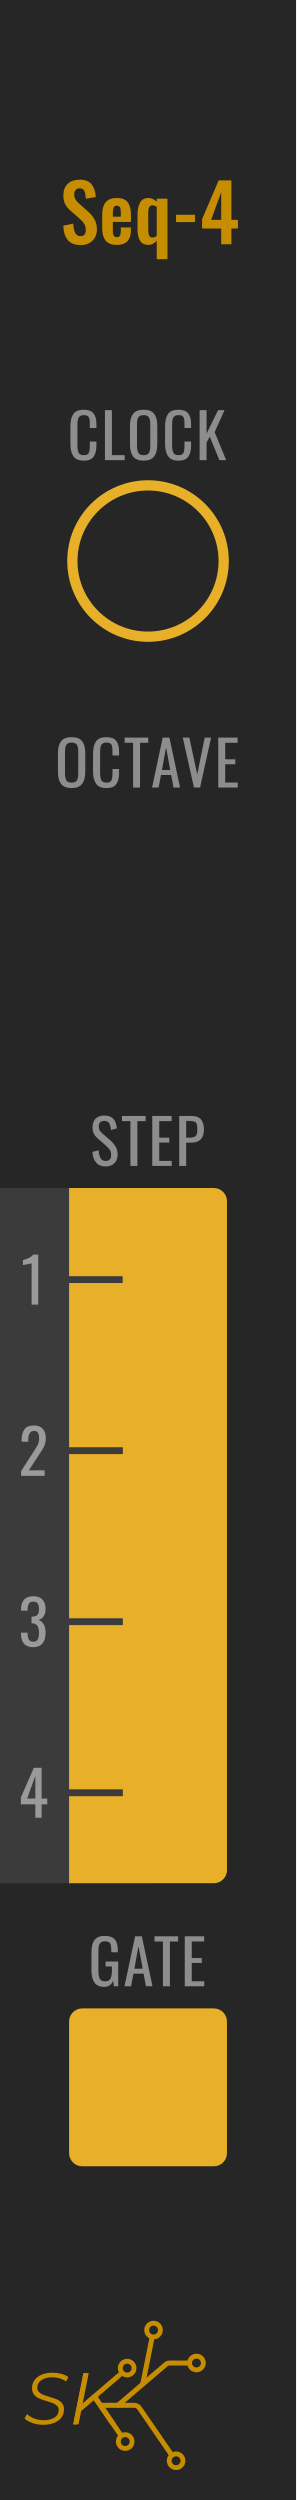
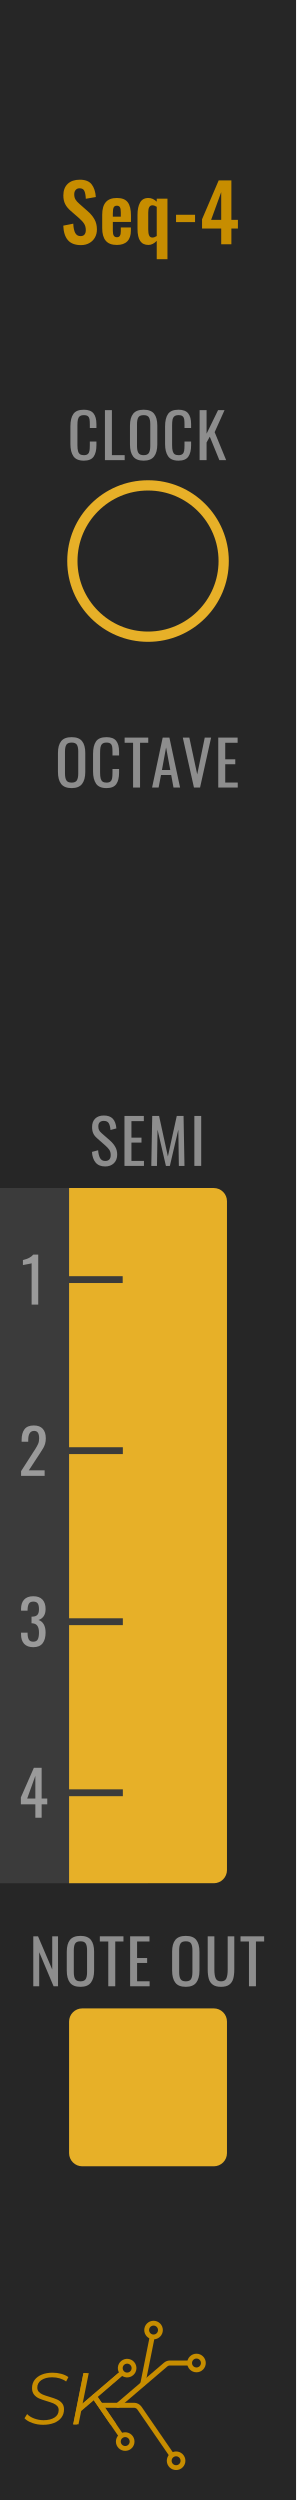
<svg xmlns="http://www.w3.org/2000/svg" width="45" height="380" viewBox="0 0 45 380" version="1.1" xml:space="preserve" style="fill-rule:evenodd;clip-rule:evenodd;stroke-linecap:round;stroke-linejoin:round;stroke-miterlimit:1.5;">
  <rect x="0" y="0" width="45" height="380" style="fill:#262626;" />
  <g>
    <path d="M6.548,368.57c-0.571,0 -1.118,-0.093 -1.641,-0.278c-0.522,-0.186 -0.917,-0.423 -1.184,-0.712l0.4,-0.645c0.26,0.282 0.619,0.508 1.079,0.678c0.46,0.171 0.934,0.256 1.424,0.256c0.689,0 1.244,-0.135 1.663,-0.406c0.419,-0.27 0.628,-0.647 0.628,-1.129c0,-0.259 -0.078,-0.471 -0.233,-0.634c-0.156,-0.163 -0.353,-0.295 -0.59,-0.395c-0.237,-0.1 -0.56,-0.209 -0.968,-0.328c-0.482,-0.141 -0.873,-0.276 -1.173,-0.406c-0.3,-0.13 -0.556,-0.322 -0.768,-0.578c-0.211,-0.256 -0.317,-0.588 -0.317,-0.996c0,-0.482 0.132,-0.899 0.395,-1.251c0.264,-0.352 0.631,-0.623 1.101,-0.812c0.471,-0.189 1.011,-0.284 1.619,-0.284c0.467,0 0.912,0.058 1.335,0.173c0.422,0.115 0.782,0.28 1.078,0.495l-0.344,0.667c-0.282,-0.207 -0.605,-0.365 -0.968,-0.473c-0.363,-0.107 -0.745,-0.161 -1.146,-0.161c-0.682,0 -1.231,0.141 -1.646,0.423c-0.415,0.282 -0.623,0.663 -0.623,1.145c0,0.267 0.082,0.486 0.245,0.657c0.163,0.17 0.365,0.306 0.606,0.406c0.241,0.1 0.566,0.209 0.973,0.328c0.482,0.141 0.872,0.276 1.168,0.406c0.297,0.13 0.549,0.315 0.757,0.556c0.207,0.241 0.311,0.558 0.311,0.951c0,0.489 -0.135,0.91 -0.406,1.262c-0.271,0.353 -0.645,0.621 -1.123,0.807c-0.479,0.185 -1.029,0.278 -1.652,0.278Z" style="fill:#c78d00;fill-rule:nonzero;" />
    <path d="M17.693,368.503l-0.923,0l-2.514,-3.67l-1.913,1.635l-0.412,2.035l-0.812,0l1.558,-7.786l0.812,0l-0.935,4.65l5.428,-4.65l1.079,0l-4.204,3.615l2.836,4.171Z" style="fill:#c78d00;fill-rule:nonzero;" />
    <path d="M12.698,360.721l0.54,0l-1.555,7.784l-0.541,0l1.556,-7.784Z" style="fill:#c78d00;" />
    <path d="M18.452,360.721l-6.262,5.349" style="fill:none;stroke:#c78d00;stroke-width:0.66px;" />
    <path d="M23.114,355.3l-1.395,6.981" style="fill:none;stroke:#c78d00;stroke-width:0.76px;" />
    <path d="M15.321,365.603c0,0 3.663,0 5.053,0c0.329,0 0.638,0.162 0.824,0.434c1.089,1.584 4.79,6.969 4.79,6.969" style="fill:none;stroke:#c78d00;stroke-width:0.76px;" />
    <path d="M25.967,372.871c0.643,-0.442 1.523,-0.279 1.965,0.364c0.442,0.642 0.278,1.523 -0.364,1.964c-0.643,0.442 -1.523,0.279 -1.965,-0.364c-0.441,-0.642 -0.278,-1.523 0.364,-1.964Zm0.416,0.605c0.309,-0.212 0.731,-0.134 0.943,0.175c0.212,0.308 0.134,0.731 -0.174,0.943c-0.309,0.212 -0.731,0.133 -0.943,-0.175c-0.212,-0.308 -0.134,-0.731 0.174,-0.943Z" style="fill:#c78d00;" />
    <path d="M23.616,352.783c0.765,0.153 1.262,0.898 1.109,1.663c-0.153,0.764 -0.898,1.261 -1.662,1.108c-0.765,-0.152 -1.262,-0.897 -1.109,-1.662c0.153,-0.765 0.898,-1.261 1.662,-1.109Zm-0.144,0.721c0.368,0.073 0.606,0.431 0.533,0.798c-0.074,0.367 -0.431,0.605 -0.798,0.532c-0.367,-0.073 -0.606,-0.431 -0.532,-0.798c0.073,-0.367 0.43,-0.605 0.797,-0.532Z" style="fill:#c78d00;" />
    <path d="M20.4,359.038c0.506,0.592 0.436,1.485 -0.157,1.991c-0.593,0.507 -1.485,0.437 -1.992,-0.156c-0.506,-0.593 -0.436,-1.486 0.157,-1.992c0.593,-0.507 1.486,-0.436 1.992,0.157Zm-0.559,0.477c0.243,0.284 0.21,0.713 -0.075,0.956c-0.285,0.243 -0.713,0.209 -0.956,-0.075c-0.243,-0.285 -0.209,-0.713 0.075,-0.957c0.285,-0.243 0.713,-0.209 0.956,0.076Z" style="fill:#c78d00;" />
    <path d="M29.864,357.764c0.78,0 1.413,0.633 1.413,1.413c0,0.78 -0.633,1.413 -1.413,1.413c-0.779,0 -1.413,-0.633 -1.413,-1.413c0,-0.78 0.634,-1.413 1.413,-1.413Zm0,0.735c0.375,0 0.679,0.304 0.679,0.678c0,0.375 -0.304,0.678 -0.679,0.678c-0.374,0 -0.678,-0.303 -0.678,-0.678c0,-0.374 0.304,-0.678 0.678,-0.678Z" style="fill:#c78d00;" />
    <path d="M18.374,370.17l-4.018,-5.868" style="fill:none;stroke:#c78d00;stroke-width:0.76px;" />
    <path d="M19.83,372.284c-0.644,0.44 -1.524,0.276 -1.964,-0.368c-0.441,-0.643 -0.276,-1.523 0.367,-1.964c0.644,-0.44 1.524,-0.276 1.964,0.368c0.441,0.643 0.276,1.523 -0.367,1.964Zm-0.415,-0.606c-0.309,0.211 -0.732,0.132 -0.943,-0.177c-0.211,-0.309 -0.132,-0.731 0.176,-0.942c0.309,-0.212 0.732,-0.133 0.943,0.176c0.212,0.309 0.133,0.731 -0.176,0.943Z" style="fill:#c78d00;" />
    <path d="M17.934,365.603c0,0 5.879,-5.021 7.243,-6.186c0.181,-0.155 0.411,-0.24 0.65,-0.24c0.863,0 2.942,0 2.942,0" style="fill:none;stroke:#c78d00;stroke-width:0.76px;" />
  </g>
  <path d="M10.891,119.792c-0.744,0 -1.277,-0.211 -1.599,-0.633c-0.322,-0.422 -0.483,-1.033 -0.483,-1.833l0,-2.878c0,-0.788 0.163,-1.384 0.488,-1.791c0.325,-0.406 0.856,-0.609 1.594,-0.609c0.737,0 1.267,0.205 1.589,0.614c0.322,0.409 0.482,1.005 0.482,1.786l0,2.887c0,0.788 -0.162,1.394 -0.487,1.819c-0.325,0.425 -0.853,0.638 -1.584,0.638Zm0,-0.835c0.393,0 0.659,-0.115 0.796,-0.347c0.138,-0.231 0.207,-0.581 0.207,-1.05l0,-3.328c0,-0.462 -0.069,-0.804 -0.207,-1.026c-0.137,-0.222 -0.403,-0.333 -0.796,-0.333c-0.4,0 -0.669,0.111 -0.807,0.333c-0.137,0.222 -0.206,0.564 -0.206,1.026l0,3.328c0,0.469 0.069,0.819 0.206,1.05c0.138,0.232 0.407,0.347 0.807,0.347Z" style="fill:#8d8d8d;fill-rule:nonzero;" />
  <path d="M16.187,119.792c-0.75,0 -1.278,-0.224 -1.584,-0.671c-0.306,-0.447 -0.459,-1.064 -0.459,-1.851l0,-2.681c0,-0.832 0.15,-1.463 0.45,-1.894c0.3,-0.431 0.831,-0.647 1.593,-0.647c0.682,0 1.171,0.184 1.468,0.553c0.297,0.369 0.445,0.913 0.445,1.631l0,0.6l-1.003,0l0,-0.534c0,-0.35 -0.016,-0.619 -0.047,-0.806c-0.031,-0.188 -0.111,-0.338 -0.239,-0.45c-0.128,-0.113 -0.333,-0.169 -0.614,-0.169c-0.288,0 -0.502,0.061 -0.642,0.183c-0.141,0.122 -0.233,0.29 -0.277,0.506c-0.044,0.216 -0.066,0.505 -0.066,0.867l0,3.01c0,0.387 0.032,0.69 0.094,0.909c0.063,0.219 0.164,0.375 0.305,0.469c0.141,0.093 0.336,0.14 0.586,0.14c0.269,0 0.469,-0.059 0.6,-0.178c0.131,-0.119 0.214,-0.281 0.248,-0.487c0.035,-0.207 0.052,-0.488 0.052,-0.844l0,-0.563l1.003,0l0,0.563c0,0.756 -0.142,1.336 -0.427,1.739c-0.284,0.403 -0.779,0.605 -1.486,0.605Z" style="fill:#8d8d8d;fill-rule:nonzero;" />
  <path d="M20.228,112.901l-1.284,0l0,-0.787l3.59,0l0,0.787l-1.247,0l0,6.806l-1.059,0l0,-6.806Z" style="fill:#8d8d8d;fill-rule:nonzero;" />
  <path d="M24.728,112.114l1.022,0l1.622,7.593l-1.003,0l-0.347,-1.912l-1.547,0l-0.366,1.912l-0.993,0l1.612,-7.593Zm1.153,4.921l-0.637,-3.421l-0.628,3.421l1.265,0Z" style="fill:#8d8d8d;fill-rule:nonzero;" />
  <path d="M27.784,112.114l0.994,0l1.2,5.596l1.144,-5.596l0.965,0l-1.678,7.593l-0.928,0l-1.697,-7.593Z" style="fill:#8d8d8d;fill-rule:nonzero;" />
  <path d="M33.175,112.114l2.944,0l0,0.787l-1.885,0l0,2.513l1.528,0l0,0.75l-1.528,0l0,2.784l1.903,0l0,0.759l-2.962,0l0,-7.593Z" style="fill:#8d8d8d;fill-rule:nonzero;" />
  <circle cx="22.5" cy="85.278" r="11.5" style="fill:none;stroke:#e7b028;stroke-width:1.56px;stroke-linecap:butt;stroke-linejoin:bevel;" />
  <path d="M12.744,70.021c-0.75,0 -1.278,-0.224 -1.585,-0.671c-0.306,-0.447 -0.459,-1.064 -0.459,-1.851l0,-2.681c0,-0.832 0.15,-1.463 0.45,-1.894c0.3,-0.432 0.831,-0.647 1.594,-0.647c0.681,0 1.17,0.184 1.467,0.553c0.297,0.369 0.445,0.912 0.445,1.631l0,0.6l-1.003,0l0,-0.534c0,-0.35 -0.015,-0.619 -0.047,-0.806c-0.031,-0.188 -0.111,-0.338 -0.239,-0.45c-0.128,-0.113 -0.333,-0.169 -0.614,-0.169c-0.287,0 -0.501,0.061 -0.642,0.183c-0.141,0.122 -0.233,0.29 -0.277,0.506c-0.043,0.216 -0.065,0.505 -0.065,0.867l0,3.01c0,0.387 0.031,0.69 0.093,0.909c0.063,0.219 0.165,0.375 0.305,0.469c0.141,0.093 0.336,0.14 0.586,0.14c0.269,0 0.469,-0.059 0.6,-0.178c0.131,-0.119 0.214,-0.281 0.249,-0.487c0.034,-0.207 0.051,-0.488 0.051,-0.844l0,-0.563l1.003,0l0,0.563c0,0.756 -0.142,1.336 -0.426,1.739c-0.285,0.403 -0.78,0.605 -1.486,0.605Z" style="fill:#8d8d8d;fill-rule:nonzero;" />
  <path d="M15.95,62.343l1.059,-0.001l0,6.835l1.941,0l0,0.759l-3,0l0,-7.594Z" style="fill:#8d8d8d;fill-rule:nonzero;" />
  <path d="M21.837,70.021c-0.743,0 -1.276,-0.211 -1.598,-0.633c-0.322,-0.422 -0.483,-1.033 -0.483,-1.833l0,-2.878c0,-0.788 0.163,-1.385 0.488,-1.791c0.325,-0.406 0.856,-0.609 1.593,-0.609c0.738,0 1.268,0.205 1.59,0.614c0.321,0.409 0.482,1.005 0.482,1.786l0,2.887c0,0.788 -0.162,1.394 -0.487,1.819c-0.325,0.425 -0.853,0.638 -1.585,0.638Zm0,-0.835c0.394,0 0.66,-0.115 0.797,-0.347c0.138,-0.231 0.207,-0.581 0.207,-1.05l0,-3.328c0,-0.462 -0.069,-0.804 -0.207,-1.026c-0.137,-0.222 -0.403,-0.333 -0.797,-0.333c-0.399,0 -0.668,0.111 -0.806,0.333c-0.137,0.222 -0.206,0.564 -0.206,1.026l0,3.328c0,0.469 0.069,0.819 0.206,1.05c0.138,0.232 0.407,0.347 0.806,0.347Z" style="fill:#8d8d8d;fill-rule:nonzero;" />
  <path d="M27.134,70.021c-0.75,0 -1.278,-0.224 -1.584,-0.671c-0.306,-0.447 -0.459,-1.064 -0.459,-1.851l0,-2.681c0,-0.832 0.15,-1.463 0.45,-1.894c0.3,-0.432 0.831,-0.647 1.593,-0.647c0.682,0 1.171,0.184 1.468,0.553c0.296,0.369 0.445,0.912 0.445,1.631l0,0.6l-1.003,0l0,-0.534c0,-0.35 -0.016,-0.619 -0.047,-0.806c-0.031,-0.188 -0.111,-0.338 -0.239,-0.45c-0.128,-0.113 -0.333,-0.169 -0.614,-0.169c-0.288,0 -0.502,0.061 -0.642,0.183c-0.141,0.122 -0.233,0.29 -0.277,0.506c-0.044,0.216 -0.066,0.505 -0.066,0.867l0,3.01c0,0.387 0.032,0.69 0.094,0.909c0.063,0.219 0.164,0.375 0.305,0.469c0.14,0.093 0.336,0.14 0.586,0.14c0.269,0 0.468,-0.059 0.6,-0.178c0.131,-0.119 0.214,-0.281 0.248,-0.487c0.035,-0.207 0.052,-0.488 0.052,-0.844l0,-0.563l1.003,0l0,0.563c0,0.756 -0.142,1.336 -0.427,1.739c-0.284,0.403 -0.779,0.605 -1.486,0.605Z" style="fill:#8d8d8d;fill-rule:nonzero;" />
  <path d="M30.341,62.343l1.059,-0.001l0,3.582l1.744,-3.582l0.984,0l-1.5,3.347l1.744,4.247l-1.031,0l-1.454,-3.562l-0.487,0.881l0,2.681l-1.059,0l0,-7.594Z" style="fill:#8d8d8d;fill-rule:nonzero;" />
  <path d="M34.5,307.277c0,-0.53 -0.211,-1.039 -0.586,-1.414c-0.375,-0.375 -0.884,-0.586 -1.414,-0.586c-4.52,0 -15.48,0 -20,0c-0.53,0 -1.039,0.211 -1.414,0.586c-0.375,0.375 -0.586,0.884 -0.586,1.414c0,4.52 0,15.48 0,20c0,0.53 0.211,1.039 0.586,1.414c0.375,0.375 0.884,0.586 1.414,0.586c4.52,0 15.48,0 20,0c0.53,0 1.039,-0.211 1.414,-0.586c0.375,-0.375 0.586,-0.884 0.586,-1.414c0,-4.52 0,-15.48 0,-20Z" style="fill:#e7b028;" />
-   <path d="M15.85,302.007c-0.687,0 -1.184,-0.217 -1.491,-0.651c-0.306,-0.435 -0.459,-1.08 -0.459,-1.936l0,-2.541c0,-0.587 0.061,-1.07 0.183,-1.448c0.122,-0.378 0.331,-0.669 0.628,-0.872c0.297,-0.203 0.705,-0.305 1.223,-0.305c0.7,0 1.205,0.178 1.514,0.534c0.31,0.357 0.465,0.916 0.465,1.679l0,0.281l-0.994,0l0,-0.235c0,-0.362 -0.022,-0.642 -0.066,-0.839c-0.044,-0.196 -0.136,-0.345 -0.276,-0.445c-0.141,-0.1 -0.349,-0.15 -0.624,-0.15c-0.294,0 -0.512,0.067 -0.656,0.202c-0.144,0.134 -0.236,0.314 -0.277,0.539c-0.04,0.225 -0.061,0.525 -0.061,0.9l0,2.812c0,0.581 0.071,0.999 0.211,1.252c0.141,0.253 0.411,0.379 0.811,0.379c0.394,0 0.664,-0.137 0.811,-0.412c0.147,-0.275 0.221,-0.716 0.221,-1.322l0,-0.525l-0.966,0l0,-0.75l1.922,0l0,3.759l-0.666,0l-0.103,-0.871c-0.237,0.643 -0.687,0.965 -1.35,0.965Z" style="fill:#8d8d8d;fill-rule:nonzero;" />
-   <path d="M20.538,294.32l1.021,0l1.622,7.593l-1.003,0l-0.347,-1.912l-1.547,0l-0.365,1.912l-0.994,0l1.613,-7.593Zm1.153,4.922l-0.638,-3.422l-0.628,3.422l1.266,0Z" style="fill:#8d8d8d;fill-rule:nonzero;" />
-   <path d="M24.766,295.107l-1.285,0l0,-0.787l3.591,0l0,0.787l-1.247,0l0,6.806l-1.059,0l0,-6.806Z" style="fill:#8d8d8d;fill-rule:nonzero;" />
-   <path d="M28.084,294.32l2.944,0l0,0.787l-1.884,0l0,2.513l1.528,0l0,0.75l-1.528,0l0,2.784l1.903,0l0,0.759l-2.963,0l0,-7.593Z" style="fill:#8d8d8d;fill-rule:nonzero;" />
+   <path d="M5.059,294.32l0.722,0l2.156,5.043l0,-5.043l0.882,0l0,7.593l-0.675,0l-2.185,-5.184l0,5.184l-0.9,0l0,-7.593Z" style="fill:#8d8d8d;fill-rule:nonzero;" />
+   <path d="M12.231,301.998c-0.743,0 -1.276,-0.211 -1.598,-0.633c-0.322,-0.422 -0.483,-1.033 -0.483,-1.833l0,-2.878c0,-0.787 0.163,-1.384 0.487,-1.791c0.326,-0.406 0.857,-0.609 1.594,-0.609c0.738,0 1.267,0.205 1.589,0.614c0.322,0.41 0.483,1.005 0.483,1.786l0,2.888c0,0.787 -0.162,1.393 -0.487,1.818c-0.325,0.425 -0.854,0.638 -1.585,0.638Zm0,-0.835c0.394,0 0.66,-0.115 0.797,-0.346c0.138,-0.232 0.206,-0.582 0.206,-1.05l0,-3.329c0,-0.462 -0.068,-0.804 -0.206,-1.026c-0.137,-0.222 -0.403,-0.333 -0.797,-0.333c-0.4,0 -0.668,0.111 -0.806,0.333c-0.137,0.222 -0.206,0.564 -0.206,1.026l0,3.329c0,0.468 0.069,0.818 0.206,1.05c0.138,0.231 0.406,0.346 0.806,0.346Z" style="fill:#8d8d8d;fill-rule:nonzero;" />
+   <path d="M16.459,295.107l-1.284,0l0,-0.787l3.591,0l0,0.787l-1.247,0l0,6.806l-1.06,0l0,-6.806Z" style="fill:#8d8d8d;fill-rule:nonzero;" />
+   <path d="M19.778,294.32l2.944,0l0,0.787l-1.885,0l0,2.513l1.529,0l0,0.75l-1.529,0l0,2.784l1.904,0l0,0.759l-2.963,0l0,-7.593Z" style="fill:#8d8d8d;fill-rule:nonzero;" />
+   <path d="M28.244,301.998c-0.744,0 -1.277,-0.211 -1.599,-0.633c-0.322,-0.422 -0.483,-1.033 -0.483,-1.833l0,-2.878c0,-0.787 0.163,-1.384 0.488,-1.791c0.325,-0.406 0.856,-0.609 1.594,-0.609c0.737,0 1.267,0.205 1.589,0.614c0.322,0.41 0.483,1.005 0.483,1.786l0,2.888c0,0.787 -0.163,1.393 -0.488,1.818c-0.325,0.425 -0.853,0.638 -1.584,0.638Zm0,-0.835c0.393,0 0.659,-0.115 0.797,-0.346c0.137,-0.232 0.206,-0.582 0.206,-1.05l0,-3.329c0,-0.462 -0.069,-0.804 -0.206,-1.026c-0.138,-0.222 -0.404,-0.333 -0.797,-0.333c-0.4,0 -0.669,0.111 -0.807,0.333c-0.137,0.222 -0.206,0.564 -0.206,1.026l0,3.329c0,0.468 0.069,0.818 0.206,1.05c0.138,0.231 0.407,0.346 0.807,0.346Z" style="fill:#8d8d8d;fill-rule:nonzero;" />
+   <path d="M33.597,301.998c-0.531,0 -0.945,-0.106 -1.242,-0.319c-0.297,-0.212 -0.502,-0.509 -0.614,-0.891c-0.113,-0.381 -0.169,-0.859 -0.169,-1.434l0,-5.034l1.012,0l0,5.081c0,0.575 0.068,1.012 0.202,1.312c0.134,0.3 0.405,0.45 0.811,0.45c0.406,0 0.676,-0.15 0.811,-0.45c0.134,-0.3 0.201,-0.737 0.201,-1.312l0,-5.081l1.003,0l0,5.034c0,0.575 -0.056,1.053 -0.168,1.434c-0.113,0.382 -0.316,0.679 -0.61,0.891c-0.293,0.213 -0.706,0.319 -1.237,0.319Z" style="fill:#8d8d8d;fill-rule:nonzero;" />
+   <path d="M37.844,295.107l-1.285,0l0,-0.787l3.591,0l0,0.787l-1.247,0l0,6.806l-1.059,0l0,-6.806Z" style="fill:#8d8d8d;fill-rule:nonzero;" />
  <path d="M12.3,37.257c-0.878,0 -1.535,-0.248 -1.97,-0.743c-0.435,-0.495 -0.673,-1.234 -0.713,-2.216l1.521,-0.3c0.024,0.615 0.122,1.085 0.294,1.408c0.172,0.323 0.441,0.485 0.808,0.485c0.272,0 0.474,-0.082 0.605,-0.245c0.132,-0.164 0.198,-0.386 0.198,-0.665c0,-0.384 -0.086,-0.709 -0.258,-0.977c-0.171,-0.267 -0.441,-0.561 -0.808,-0.88l-1.222,-1.066c-0.375,-0.32 -0.657,-0.663 -0.845,-1.03c-0.187,-0.368 -0.281,-0.807 -0.281,-1.318c0,-0.759 0.222,-1.348 0.665,-1.767c0.443,-0.419 1.056,-0.629 1.839,-0.629c0.838,0 1.439,0.238 1.802,0.713c0.364,0.475 0.573,1.116 0.629,1.922l-1.521,0.264c-0.024,-0.527 -0.098,-0.924 -0.222,-1.192c-0.123,-0.267 -0.365,-0.401 -0.724,-0.401c-0.256,0 -0.456,0.086 -0.599,0.257c-0.144,0.172 -0.216,0.39 -0.216,0.653c0,0.312 0.062,0.573 0.186,0.785c0.124,0.211 0.325,0.437 0.605,0.677l1.21,1.066c0.455,0.391 0.81,0.81 1.066,1.258c0.255,0.447 0.383,0.966 0.383,1.557c0,0.463 -0.102,0.874 -0.305,1.234c-0.204,0.359 -0.49,0.641 -0.857,0.844c-0.367,0.204 -0.79,0.306 -1.27,0.306Z" style="fill:#c78d00;fill-rule:nonzero;" />
  <path d="M17.763,37.233c-0.767,0 -1.33,-0.214 -1.689,-0.641c-0.36,-0.427 -0.539,-1.06 -0.539,-1.899l0,-2.06c0,-0.847 0.181,-1.482 0.545,-1.905c0.363,-0.423 0.924,-0.635 1.683,-0.635c0.782,0 1.336,0.22 1.659,0.659c0.323,0.439 0.485,1.102 0.485,1.989l0,0.994l-2.755,0l0,1.366c0,0.335 0.05,0.579 0.15,0.73c0.099,0.152 0.257,0.228 0.473,0.228c0.207,0 0.357,-0.074 0.449,-0.222c0.092,-0.148 0.138,-0.373 0.138,-0.677l0,-0.587l1.533,0l0,0.48c0,0.71 -0.18,1.251 -0.539,1.623c-0.359,0.371 -0.89,0.557 -1.593,0.557Zm0.599,-4.301l0,-0.659c0,-0.359 -0.044,-0.616 -0.132,-0.772c-0.088,-0.156 -0.244,-0.234 -0.467,-0.234c-0.232,0 -0.391,0.084 -0.479,0.252c-0.088,0.167 -0.132,0.479 -0.132,0.934l0,0.479l1.21,0Z" style="fill:#c78d00;fill-rule:nonzero;" />
  <path d="M23.824,36.61c-0.399,0.415 -0.818,0.623 -1.258,0.623c-0.559,0 -0.976,-0.198 -1.251,-0.593c-0.276,-0.395 -0.414,-1.02 -0.414,-1.875l0,-2.12c0,-0.775 0.13,-1.394 0.39,-1.857c0.259,-0.463 0.681,-0.695 1.264,-0.695c0.455,0 0.878,0.188 1.269,0.563l0,-0.455l1.629,0l0,9.2l-1.629,0l0,-2.791Zm-0.659,-0.503c0.2,0 0.42,-0.076 0.659,-0.228l0,-4.444c-0.239,-0.152 -0.459,-0.228 -0.659,-0.228c-0.423,0 -0.634,0.364 -0.634,1.09l0,2.588c0,0.391 0.045,0.693 0.137,0.904c0.092,0.212 0.258,0.318 0.497,0.318Z" style="fill:#c78d00;fill-rule:nonzero;" />
  <rect x="26.759" y="32.645" width="2.887" height="1.114" style="fill:#c78d00;fill-rule:nonzero;" />
  <path d="M33.623,34.741l-2.911,0l0,-1.413l2.528,-5.906l1.929,0l0,6.001l0.994,0l0,1.318l-0.994,0l0,2.384l-1.546,0l0,-2.384Zm0,-1.318l0,-4.216l-1.533,4.216l1.533,0Z" style="fill:#c78d00;fill-rule:nonzero;" />
-   <path d="M16.065,177.302c-0.638,0 -1.124,-0.197 -1.458,-0.591c-0.335,-0.394 -0.521,-0.934 -0.558,-1.622l0.937,-0.253c0.032,0.488 0.127,0.881 0.286,1.181c0.16,0.3 0.424,0.45 0.793,0.45c0.275,0 0.482,-0.076 0.623,-0.229c0.141,-0.154 0.211,-0.374 0.211,-0.661c0,-0.313 -0.066,-0.572 -0.197,-0.778c-0.131,-0.207 -0.341,-0.435 -0.628,-0.685l-1.275,-1.125c-0.256,-0.225 -0.442,-0.467 -0.558,-0.726c-0.115,-0.26 -0.173,-0.577 -0.173,-0.952c0,-0.556 0.159,-0.987 0.478,-1.294c0.319,-0.306 0.753,-0.459 1.303,-0.459c0.6,0 1.053,0.159 1.359,0.478c0.307,0.319 0.491,0.813 0.553,1.481l-0.9,0.244c-0.031,-0.444 -0.117,-0.786 -0.257,-1.027c-0.141,-0.24 -0.393,-0.36 -0.755,-0.36c-0.269,0 -0.475,0.07 -0.619,0.21c-0.144,0.141 -0.215,0.349 -0.215,0.624c0,0.225 0.037,0.414 0.112,0.567c0.075,0.153 0.203,0.308 0.384,0.464l1.285,1.125c0.331,0.294 0.595,0.613 0.792,0.956c0.197,0.344 0.295,0.735 0.295,1.172c0,0.557 -0.168,0.997 -0.506,1.322c-0.337,0.325 -0.775,0.488 -1.312,0.488Z" style="fill:#8d8d8d;fill-rule:nonzero;" />
-   <path d="M19.824,170.411l-1.284,0l0,-0.787l3.59,0l0,0.787l-1.247,0l0,6.806l-1.059,0l0,-6.806Z" style="fill:#8d8d8d;fill-rule:nonzero;" />
-   <path d="M23.143,169.624l2.943,0l0,0.787l-1.884,0l0,2.513l1.528,0l0,0.75l-1.528,0l0,2.784l1.903,0l0,0.759l-2.962,0l0,-7.593Z" style="fill:#8d8d8d;fill-rule:nonzero;" />
-   <path d="M27.24,169.624l1.884,0c0.656,0 1.133,0.178 1.43,0.534c0.297,0.356 0.445,0.878 0.445,1.566c0,0.618 -0.159,1.1 -0.478,1.443c-0.319,0.344 -0.781,0.516 -1.388,0.516l-0.834,0l0,3.534l-1.059,0l0,-7.593Zm1.546,3.3c0.313,0 0.555,-0.035 0.727,-0.104c0.172,-0.068 0.295,-0.187 0.37,-0.356c0.075,-0.169 0.113,-0.412 0.113,-0.731c0,-0.388 -0.028,-0.672 -0.085,-0.853c-0.056,-0.181 -0.167,-0.31 -0.332,-0.385c-0.166,-0.075 -0.427,-0.112 -0.783,-0.112l-0.497,0l0,2.541l0.487,0Z" style="fill:#8d8d8d;fill-rule:nonzero;" />
+   <path d="M15.994,177.302c-0.637,0 -1.123,-0.197 -1.458,-0.591c-0.334,-0.394 -0.52,-0.934 -0.557,-1.622l0.937,-0.253c0.031,0.488 0.127,0.881 0.286,1.181c0.159,0.3 0.424,0.45 0.792,0.45c0.275,0 0.483,-0.076 0.624,-0.229c0.14,-0.154 0.211,-0.374 0.211,-0.661c0,-0.313 -0.066,-0.572 -0.197,-0.778c-0.131,-0.207 -0.341,-0.435 -0.628,-0.685l-1.275,-1.125c-0.257,-0.225 -0.443,-0.467 -0.558,-0.726c-0.116,-0.26 -0.174,-0.577 -0.174,-0.952c0,-0.556 0.16,-0.987 0.479,-1.294c0.318,-0.306 0.753,-0.459 1.303,-0.459c0.6,0 1.053,0.159 1.359,0.478c0.306,0.319 0.491,0.813 0.553,1.481l-0.9,0.244c-0.031,-0.444 -0.117,-0.786 -0.258,-1.027c-0.14,-0.24 -0.392,-0.36 -0.754,-0.36c-0.269,0 -0.475,0.07 -0.619,0.21c-0.144,0.141 -0.216,0.349 -0.216,0.624c0,0.225 0.038,0.414 0.113,0.567c0.075,0.153 0.203,0.308 0.384,0.464l1.285,1.125c0.331,0.294 0.595,0.613 0.792,0.956c0.197,0.344 0.295,0.735 0.295,1.172c0,0.557 -0.169,0.997 -0.506,1.322c-0.338,0.325 -0.775,0.488 -1.313,0.488Z" style="fill:#8d8d8d;fill-rule:nonzero;" />
+   <path d="M18.919,169.624l2.944,0l0,0.787l-1.884,0l0,2.513l1.528,0l0,0.75l-1.528,0l0,2.784l1.903,0l0,0.759l-2.963,0l0,-7.593Z" style="fill:#8d8d8d;fill-rule:nonzero;" />
+   <path d="M23.138,169.624l1.041,0l1.34,6.159l1.35,-6.159l1.032,0l0.14,7.593l-0.853,0l-0.084,-5.512l-1.285,5.512l-0.6,0l-1.275,-5.512l-0.084,5.512l-0.863,0l0.141,-7.593Z" style="fill:#8d8d8d;fill-rule:nonzero;" />
+   <rect x="29.541" y="169.624" width="1.041" height="7.594" style="fill:#8d8d8d;fill-rule:nonzero;" />
  <rect x="0" y="180.58" width="22.5" height="105.671" style="fill:#3b3b3b;" />
  <path d="M34.5,182.58c0,-0.53 -0.211,-1.039 -0.586,-1.414c-0.375,-0.375 -0.884,-0.586 -1.414,-0.586c-5.764,0 -22,0 -22,0l0,105.671c0,0 16.236,0 22,0c0.53,0 1.039,-0.211 1.414,-0.586c0.375,-0.375 0.586,-0.883 0.586,-1.414c0,-13.263 0,-88.408 0,-101.671Z" style="fill:#e7b028;" />
  <path d="M7.378,272.5l11.296,0" style="fill:none;stroke:#3b3b3b;stroke-width:1.04px;stroke-linecap:butt;stroke-linejoin:miter;" />
  <path d="M7.378,246.5l11.296,0" style="fill:none;stroke:#3b3b3b;stroke-width:1.04px;stroke-linecap:butt;stroke-linejoin:miter;" />
  <path d="M7.378,220.5l11.296,0" style="fill:none;stroke:#3b3b3b;stroke-width:1.04px;stroke-linecap:butt;stroke-linejoin:miter;" />
  <path d="M7.352,194.5l11.296,0" style="fill:none;stroke:#3b3b3b;stroke-width:1.04px;stroke-linecap:butt;stroke-linejoin:miter;" />
  <path d="M5.373,274.263l-2.203,-0.001l0,-1.05l1.978,-4.509l1.181,0l0,4.669l0.853,0l0,0.89l-0.853,0l0,2.035l-0.956,0l0,-2.035Zm0,-0.89l0,-3.45l-1.238,3.45l1.238,0Z" style="fill:#9a9a9a;fill-rule:nonzero;" />
  <path d="M5.054,250.372c-0.606,0 -1.067,-0.17 -1.383,-0.511c-0.315,-0.341 -0.473,-0.82 -0.473,-1.439l0,-0.253l0.994,0l0,0.168c0.012,0.388 0.079,0.685 0.201,0.891c0.122,0.206 0.342,0.309 0.661,0.309c0.338,0 0.567,-0.117 0.689,-0.351c0.122,-0.234 0.183,-0.583 0.183,-1.045c0,-0.425 -0.078,-0.758 -0.234,-0.999c-0.157,-0.24 -0.41,-0.373 -0.76,-0.398c-0.025,-0.007 -0.072,-0.01 -0.14,-0.01l0,-1.003l0.131,0c0.356,-0.012 0.612,-0.106 0.769,-0.281c0.156,-0.175 0.234,-0.466 0.234,-0.872c0,-0.375 -0.062,-0.658 -0.187,-0.848c-0.125,-0.191 -0.35,-0.286 -0.675,-0.286c-0.325,0 -0.549,0.103 -0.671,0.309c-0.122,0.206 -0.189,0.509 -0.201,0.909l0,0.16l-0.994,0l0,-0.253c0,-0.619 0.158,-1.097 0.473,-1.435c0.316,-0.337 0.78,-0.506 1.393,-0.506c0.612,0 1.076,0.17 1.392,0.511c0.315,0.341 0.473,0.82 0.473,1.439c0,0.444 -0.097,0.806 -0.29,1.088c-0.194,0.281 -0.46,0.471 -0.797,0.571c0.343,0.107 0.611,0.322 0.801,0.647c0.191,0.325 0.286,0.744 0.286,1.257c0,0.706 -0.151,1.254 -0.455,1.645c-0.303,0.391 -0.776,0.586 -1.42,0.586Z" style="fill:#9a9a9a;fill-rule:nonzero;" />
  <path d="M3.203,223.617l1.931,-3.009c0.094,-0.15 0.156,-0.244 0.187,-0.281c0.219,-0.35 0.378,-0.641 0.478,-0.872c0.1,-0.232 0.15,-0.51 0.15,-0.835c0,-0.362 -0.059,-0.64 -0.178,-0.834c-0.118,-0.194 -0.312,-0.291 -0.581,-0.291c-0.6,0 -0.9,0.466 -0.9,1.397l0,0.253l-1.003,0l0,-0.262c0,-0.713 0.147,-1.26 0.441,-1.641c0.293,-0.381 0.765,-0.572 1.415,-0.572c0.6,0 1.053,0.171 1.36,0.511c0.306,0.341 0.459,0.824 0.459,1.449c0,0.306 -0.036,0.579 -0.108,0.82c-0.072,0.241 -0.158,0.448 -0.258,0.623c-0.1,0.175 -0.256,0.425 -0.468,0.75l-1.744,2.663l2.4,0l0,0.844l-3.581,0l0,-0.713Z" style="fill:#9a9a9a;fill-rule:nonzero;" />
  <path d="M4.806,192.016c-0.013,0.018 -0.202,0.062 -0.567,0.131c-0.366,0.069 -0.618,0.115 -0.755,0.141l0,-0.76c0.762,-0.181 1.284,-0.456 1.565,-0.825l0.76,0l0,7.594l-1.003,0l0,-6.281Z" style="fill:#9a9a9a;fill-rule:nonzero;" />
</svg>
